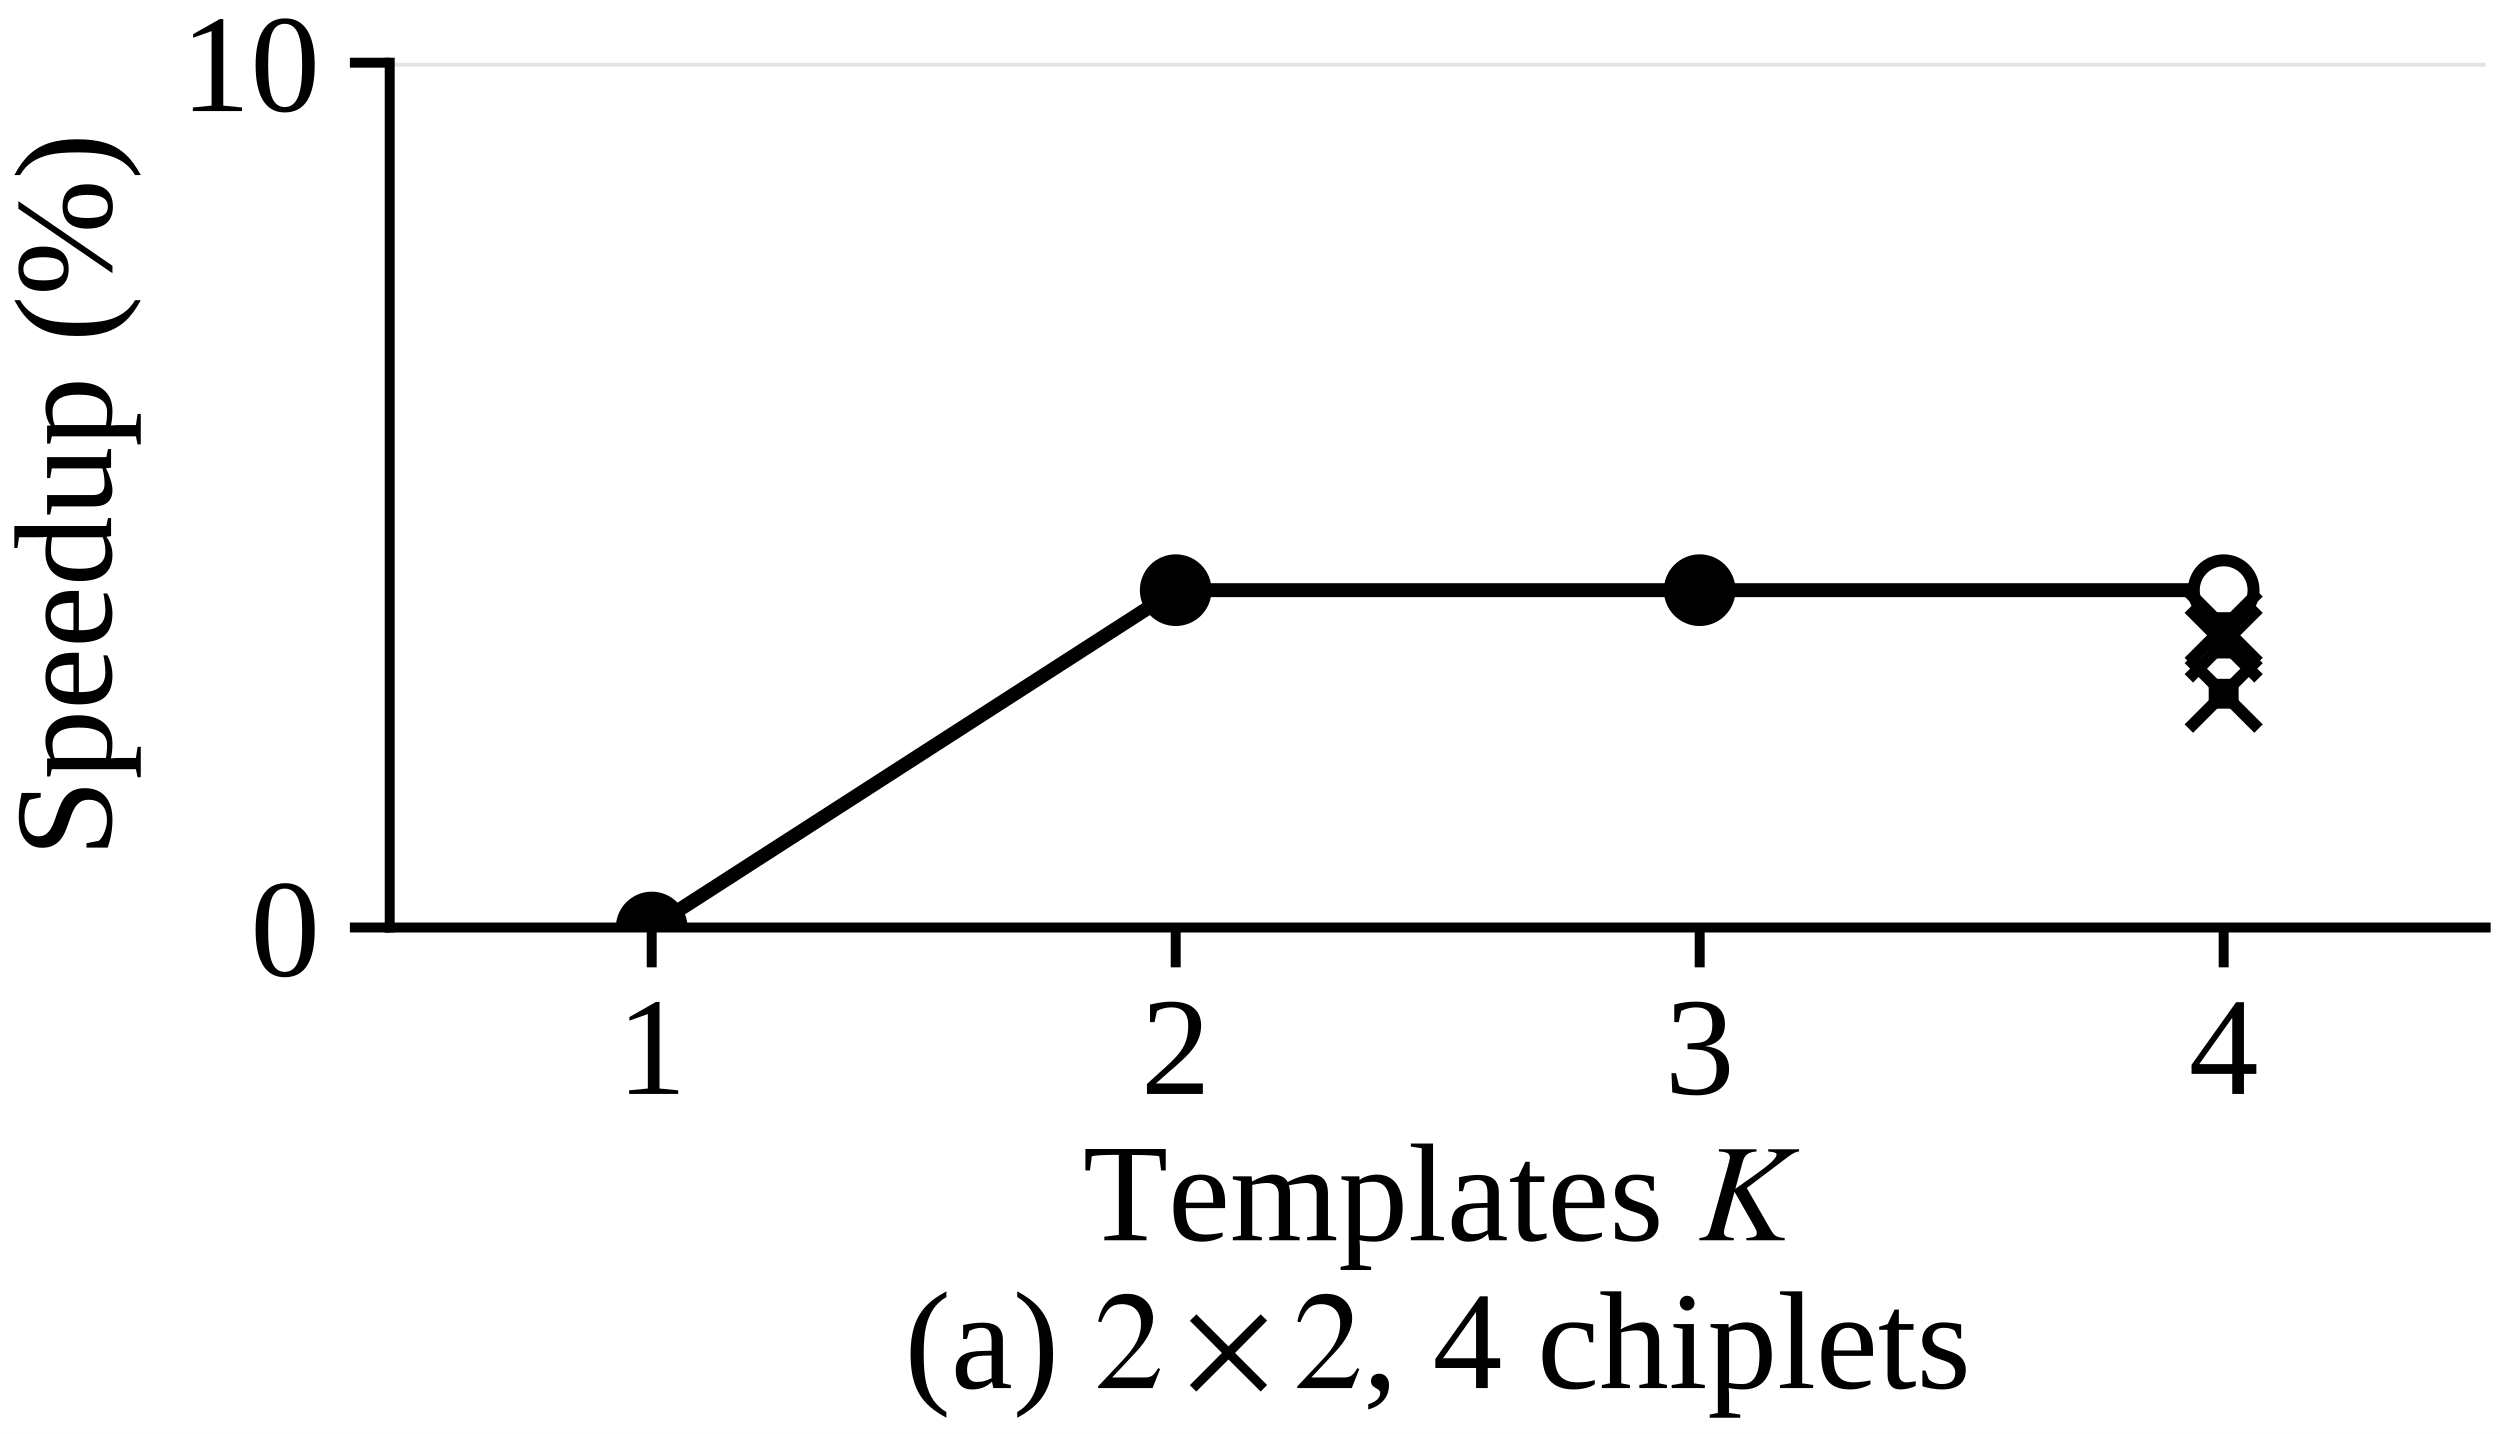
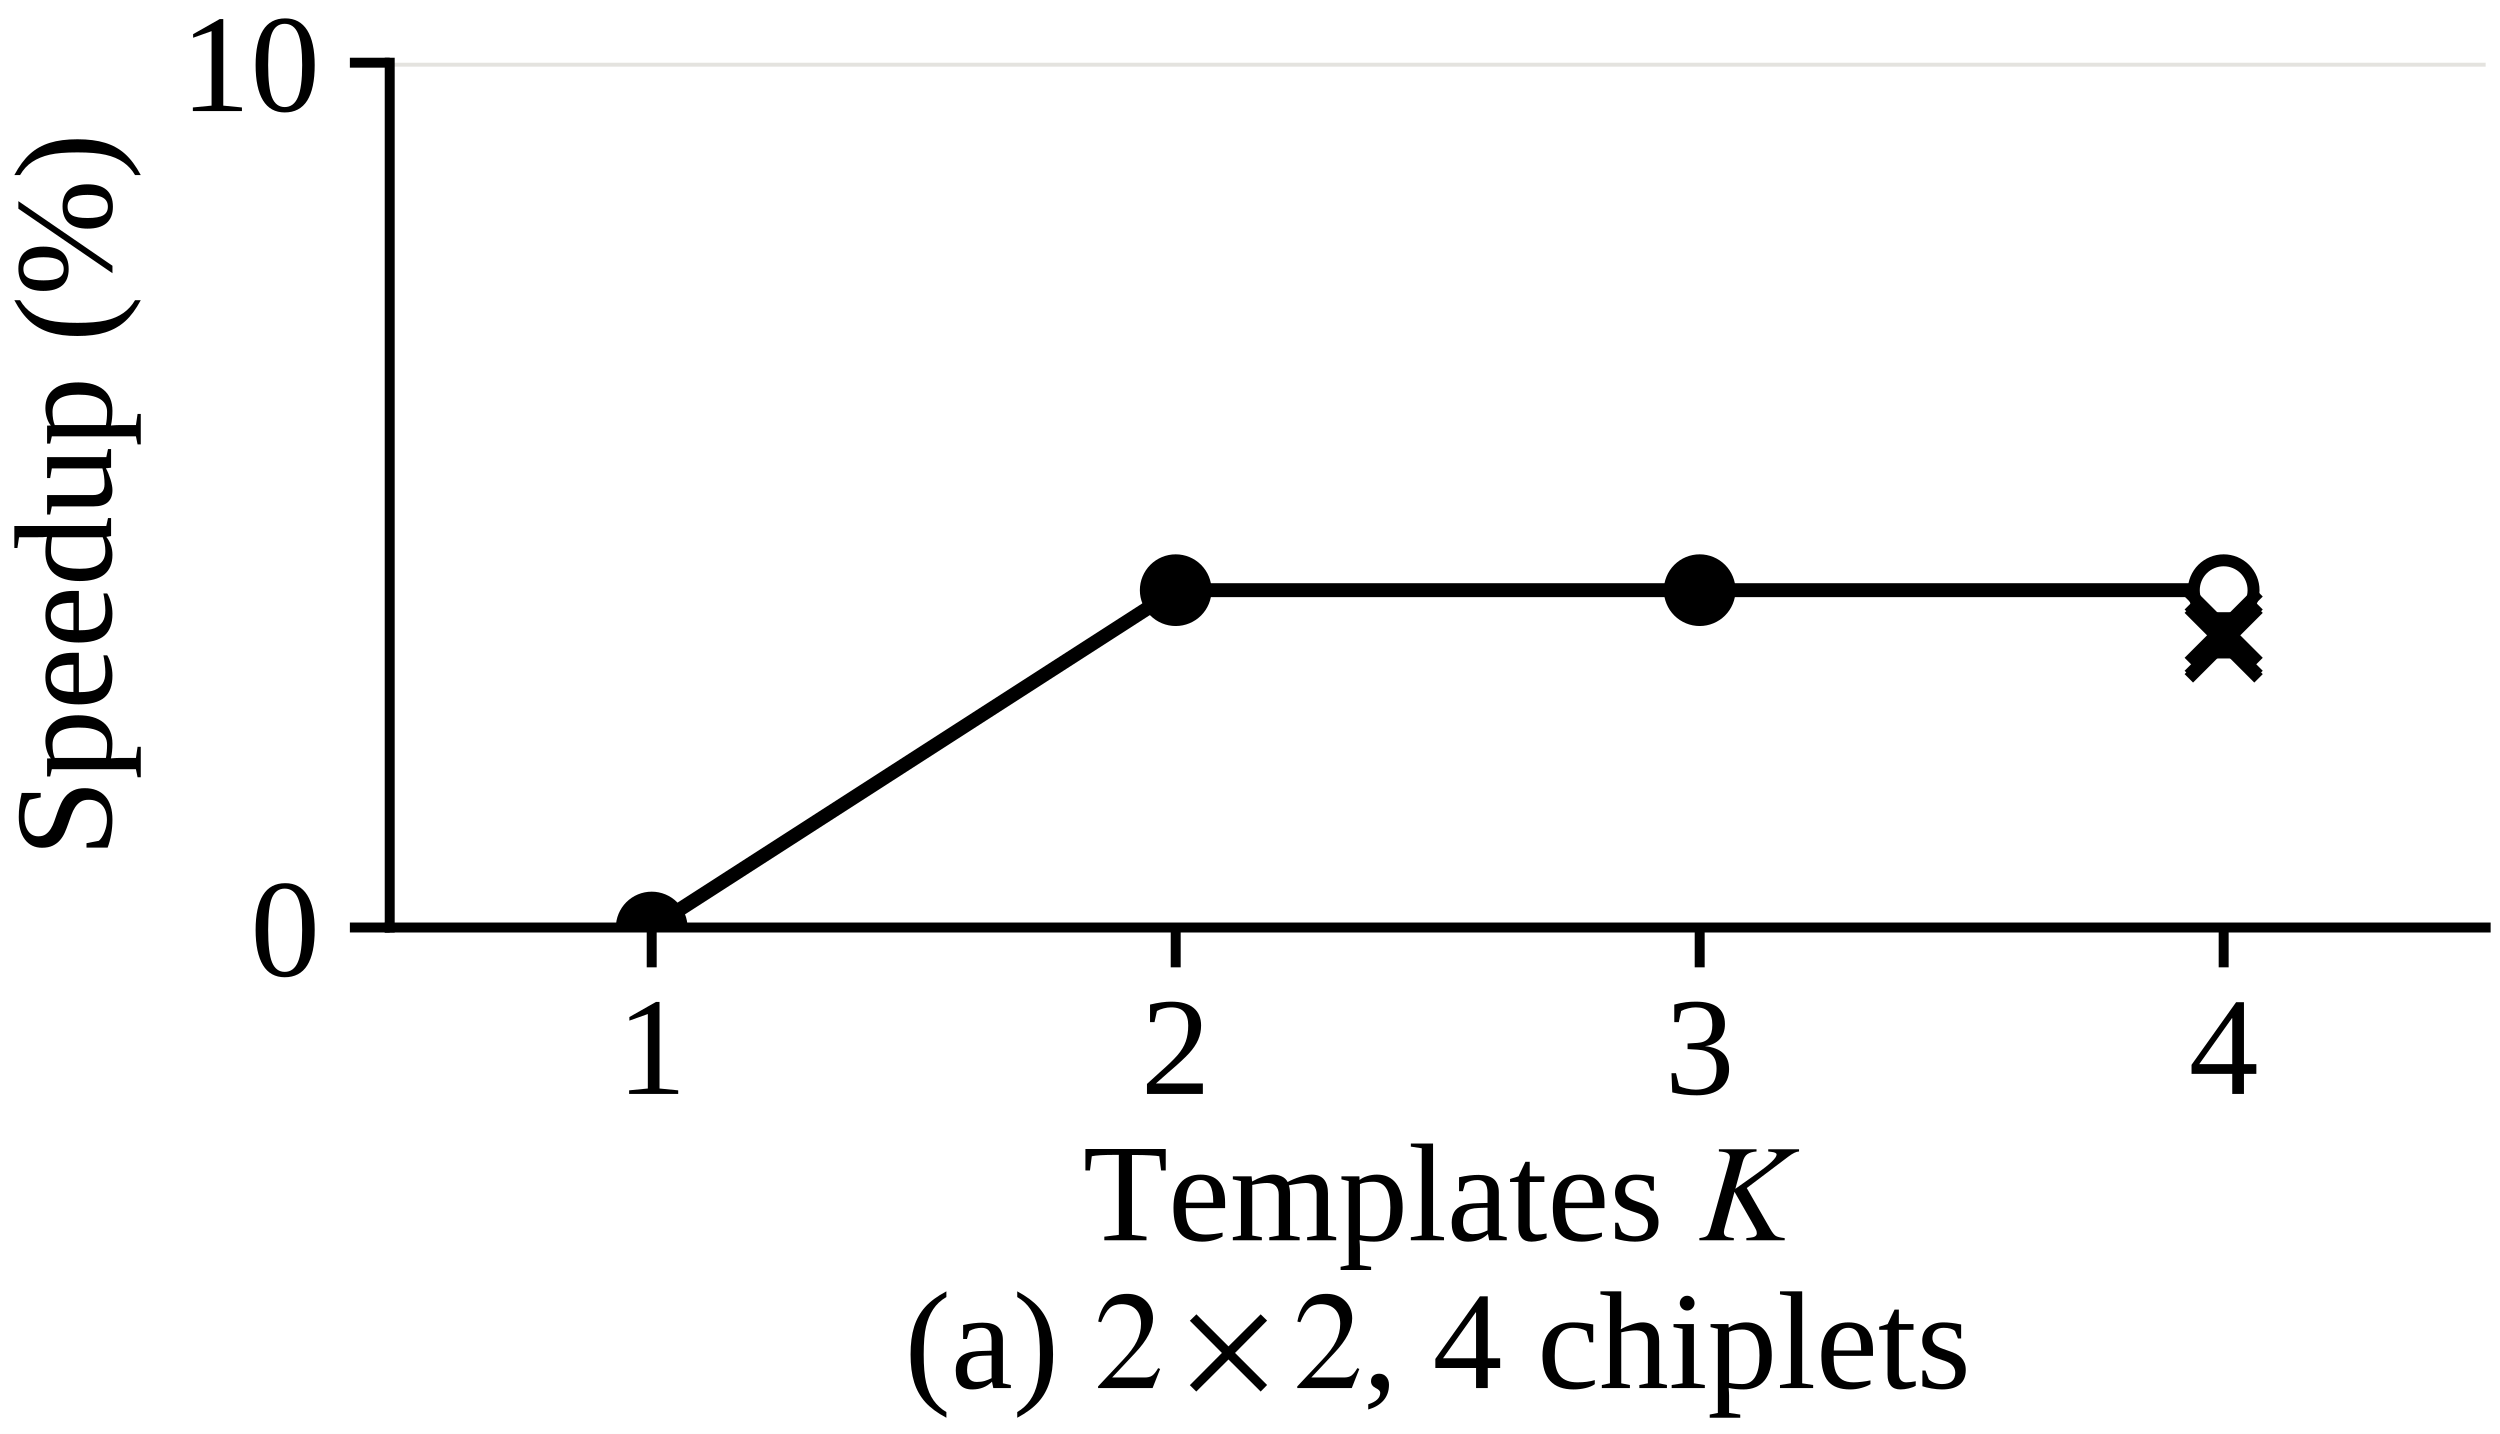
<svg xmlns="http://www.w3.org/2000/svg" xmlns:xlink="http://www.w3.org/1999/xlink" width="125.529pt" height="72pt" viewBox="0 0 125.529 72" version="1.1">
  <defs>
    <style type="text/css">*{stroke-linejoin: round; stroke-linecap: butt}</style>
  </defs>
  <g id="figure_1">
    <g id="patch_1">
      <path d="M 0 72  L 125.529 72  L 125.529 0  L 0 0  z " style="fill: #ffffff" />
    </g>
    <g id="axes_1">
      <g id="patch_2">
        <path d="M 19.568 46.572  L 124.809 46.572  L 124.809 3.149  L 19.568 3.149  z " style="fill: #ffffff" />
      </g>
      <g id="matplotlib.axis_1">
        <g id="xtick_1">
          <g id="line2d_1">
            <defs>
-               <path id="mf505050db8" d="M 0 0  L 0 2  " style="stroke: #000000; stroke-width: 0.5" />
-             </defs>
-             <g>
-               <use xlink:href="#mf505050db8" x="32.723" y="46.572" style="stroke: #000000; stroke-width: 0.5" />
+               <path id="mbf597e4380" d="M 0 0  L 0 2  " style="stroke: #000000; stroke-width: 0.5" />
+             </defs>
+             <g>
+               <use xlink:href="#mbf597e4380" x="32.723" y="46.572" style="stroke: #000000; stroke-width: 0.5" />
            </g>
          </g>
          <g id="text_1">
            <g transform="translate(30.97327 54.92922) scale(0.07 -0.07)">
              <defs>
                <path id="LiberationSerif-31" d="M 1959 250  L 2816 166  L 2816 0  L 563 0  L 563 166  L 1422 250  L 1422 3669  L 575 3366  L 575 3531  L 1797 4225  L 1959 4225  L 1959 250  z " transform="scale(0.015625)" />
              </defs>
              <use xlink:href="#LiberationSerif-31" />
            </g>
          </g>
        </g>
        <g id="xtick_2">
          <g id="line2d_2">
            <g>
-               <use xlink:href="#mf505050db8" x="59.034" y="46.572" style="stroke: #000000; stroke-width: 0.5" />
+               <use xlink:href="#mbf597e4380" x="59.034" y="46.572" style="stroke: #000000; stroke-width: 0.5" />
            </g>
          </g>
          <g id="text_2">
            <g transform="translate(57.28355 54.92922) scale(0.07 -0.07)">
              <defs>
                <path id="LiberationSerif-32" d="M 2847 0  L 281 0  L 281 459  L 863 988  Q 1422 1478 1684 1781  Q 1947 2084 2061 2406  Q 2175 2728 2175 3144  Q 2175 3550 1990 3762  Q 1806 3975 1388 3975  Q 1222 3975 1047 3929  Q 872 3884 738 3809  L 628 3297  L 422 3297  L 422 4103  Q 991 4238 1388 4238  Q 2075 4238 2420 3952  Q 2766 3666 2766 3144  Q 2766 2794 2630 2483  Q 2494 2172 2212 1864  Q 1931 1556 1281 1003  Q 1003 766 691 481  L 2847 481  L 2847 0  z " transform="scale(0.015625)" />
              </defs>
              <use xlink:href="#LiberationSerif-32" />
            </g>
          </g>
        </g>
        <g id="xtick_3">
          <g id="line2d_3">
            <g>
-               <use xlink:href="#mf505050db8" x="85.344" y="46.572" style="stroke: #000000; stroke-width: 0.5" />
+               <use xlink:href="#mbf597e4380" x="85.344" y="46.572" style="stroke: #000000; stroke-width: 0.5" />
            </g>
          </g>
          <g id="text_3">
            <g transform="translate(83.59384 54.92922) scale(0.07 -0.07)">
              <defs>
                <path id="LiberationSerif-33" d="M 2950 1141  Q 2950 575 2562 256  Q 2175 -63 1466 -63  Q 872 -63 341 72  L 306 953  L 513 953  L 653 366  Q 775 297 998 247  Q 1222 197 1416 197  Q 1906 197 2140 422  Q 2375 647 2375 1172  Q 2375 1584 2159 1798  Q 1944 2013 1491 2034  L 1044 2059  L 1044 2316  L 1491 2344  Q 1844 2363 2012 2563  Q 2181 2763 2181 3169  Q 2181 3591 1998 3783  Q 1816 3975 1416 3975  Q 1250 3975 1069 3929  Q 888 3884 750 3809  L 641 3297  L 434 3297  L 434 4103  Q 744 4184 969 4211  Q 1194 4238 1416 4238  Q 2759 4238 2759 3206  Q 2759 2772 2520 2514  Q 2281 2256 1844 2194  Q 2413 2128 2681 1867  Q 2950 1606 2950 1141  z " transform="scale(0.015625)" />
              </defs>
              <use xlink:href="#LiberationSerif-33" />
            </g>
          </g>
        </g>
        <g id="xtick_4">
          <g id="line2d_4">
            <g>
-               <use xlink:href="#mf505050db8" x="111.654" y="46.572" style="stroke: #000000; stroke-width: 0.5" />
+               <use xlink:href="#mbf597e4380" x="111.654" y="46.572" style="stroke: #000000; stroke-width: 0.5" />
            </g>
          </g>
          <g id="text_4">
            <g transform="translate(109.9041 54.92922) scale(0.07 -0.07)">
              <defs>
                <path id="LiberationSerif-34" d="M 2531 922  L 2531 0  L 1994 0  L 1994 922  L 125 922  L 125 1338  L 2172 4213  L 2531 4213  L 2531 1369  L 3100 1369  L 3100 922  L 2531 922  z M 1994 3478  L 1978 3478  L 478 1369  L 1994 1369  L 1994 3478  z " transform="scale(0.015625)" />
              </defs>
              <use xlink:href="#LiberationSerif-34" />
            </g>
          </g>
        </g>
        <g id="text_5">
          <g transform="translate(54.37369 62.32) scale(0.07 -0.07)">
            <defs>
              <path id="LiberationSerif-54" d="M 984 0  L 984 166  L 1650 250  L 1650 3922  L 1491 3922  Q 700 3922 409 3859  L 325 3206  L 116 3206  L 116 4191  L 3803 4191  L 3803 3206  L 3591 3206  L 3506 3859  Q 3413 3881 3097 3898  Q 2781 3916 2406 3916  L 2253 3916  L 2253 250  L 2919 166  L 2919 0  L 984 0  z " transform="scale(0.015625)" />
              <path id="LiberationSerif-65" d="M 813 1478  L 813 1422  Q 813 991 908 752  Q 1003 513 1201 388  Q 1400 263 1722 263  Q 1891 263 2122 291  Q 2353 319 2503 353  L 2503 178  Q 2353 81 2095 9  Q 1838 -63 1569 -63  Q 884 -63 567 306  Q 250 675 250 1491  Q 250 2259 572 2637  Q 894 3016 1491 3016  Q 2619 3016 2619 1734  L 2619 1478  L 813 1478  z M 1491 2766  Q 1166 2766 992 2503  Q 819 2241 819 1728  L 2075 1728  Q 2075 2288 1931 2527  Q 1788 2766 1491 2766  z " transform="scale(0.015625)" />
              <path id="LiberationSerif-6d" d="M 1019 2700  Q 1253 2834 1515 2925  Q 1778 3016 1978 3016  Q 2194 3016 2376 2934  Q 2559 2853 2650 2675  Q 2891 2809 3214 2912  Q 3538 3016 3750 3016  Q 4500 3016 4500 2150  L 4500 219  L 4878 141  L 4878 0  L 3544 0  L 3544 141  L 3981 219  L 3981 2094  Q 3981 2631 3481 2631  Q 3400 2631 3292 2618  Q 3184 2606 3076 2590  Q 2969 2575 2870 2554  Q 2772 2534 2706 2522  Q 2759 2353 2759 2150  L 2759 219  L 3200 141  L 3200 0  L 1806 0  L 1806 141  L 2241 219  L 2241 2094  Q 2241 2353 2108 2492  Q 1975 2631 1709 2631  Q 1434 2631 1025 2541  L 1025 219  L 1466 141  L 1466 0  L 134 0  L 134 141  L 506 219  L 506 2719  L 134 2797  L 134 2938  L 994 2938  L 1019 2700  z " transform="scale(0.015625)" />
              <path id="LiberationSerif-70" d="M 475 2719  L 141 2797  L 141 2938  L 966 2938  L 972 2766  Q 1103 2878 1323 2947  Q 1544 3016 1772 3016  Q 2334 3016 2642 2625  Q 2950 2234 2950 1503  Q 2950 756 2614 346  Q 2278 -63 1644 -63  Q 1291 -63 972 6  Q 991 -219 991 -347  L 991 -1141  L 1503 -1216  L 1503 -1363  L 103 -1363  L 103 -1216  L 475 -1141  L 475 2719  z M 2388 1503  Q 2388 2103 2192 2395  Q 1997 2688 1600 2688  Q 1234 2688 991 2584  L 991 238  Q 1269 184 1600 184  Q 2388 184 2388 1503  z " transform="scale(0.015625)" />
              <path id="LiberationSerif-6c" d="M 1147 219  L 1650 141  L 1650 0  L 128 0  L 128 141  L 628 219  L 628 4225  L 128 4300  L 128 4441  L 1147 4441  L 1147 219  z " transform="scale(0.015625)" />
              <path id="LiberationSerif-61" d="M 1453 3003  Q 1934 3003 2161 2806  Q 2388 2609 2388 2203  L 2388 219  L 2753 141  L 2753 0  L 1947 0  L 1888 294  Q 1531 -63 978 -63  Q 225 -63 225 813  Q 225 1106 339 1298  Q 453 1491 703 1592  Q 953 1694 1428 1703  L 1869 1716  L 1869 2175  Q 1869 2478 1758 2622  Q 1647 2766 1416 2766  Q 1103 2766 844 2619  L 738 2253  L 563 2253  L 563 2894  Q 1069 3003 1453 3003  z M 1869 1497  L 1459 1484  Q 1041 1469 892 1322  Q 744 1175 744 831  Q 744 281 1191 281  Q 1403 281 1558 329  Q 1713 378 1869 453  L 1869 1497  z " transform="scale(0.015625)" />
              <path id="LiberationSerif-74" d="M 1044 -63  Q 744 -63 595 115  Q 447 294 447 616  L 447 2675  L 63 2675  L 63 2816  L 453 2938  L 769 3603  L 966 3603  L 966 2938  L 1638 2938  L 1638 2675  L 966 2675  L 966 672  Q 966 469 1058 366  Q 1150 263 1300 263  Q 1481 263 1741 313  L 1741 109  Q 1631 34 1425 -14  Q 1219 -63 1044 -63  z " transform="scale(0.015625)" />
              <path id="LiberationSerif-73" d="M 2259 825  Q 2259 388 1982 162  Q 1706 -63 1166 -63  Q 947 -63 683 -17  Q 419 28 269 84  L 269 806  L 409 806  L 563 397  Q 797 184 1172 184  Q 1778 184 1778 703  Q 1778 1084 1300 1247  L 1022 1338  Q 706 1441 562 1547  Q 419 1653 341 1808  Q 263 1963 263 2181  Q 263 2569 527 2792  Q 791 3016 1241 3016  Q 1563 3016 2047 2919  L 2047 2278  L 1900 2278  L 1769 2619  Q 1603 2766 1247 2766  Q 994 2766 861 2641  Q 728 2516 728 2303  Q 728 2125 848 2003  Q 969 1881 1213 1800  Q 1672 1644 1812 1572  Q 1953 1500 2051 1395  Q 2150 1291 2204 1156  Q 2259 1022 2259 825  z " transform="scale(0.015625)" />
              <path id="LiberationSerif-20" transform="scale(0.015625)" />
              <path id="STIXGeneral-Italic-4b" d="M 4621 4179  L 4621 4077  Q 4442 4077 4128 3840  L 2221 2400  L 3296 525  Q 3443 269 3552 201  Q 3661 134 3962 102  L 3962 0  L 2202 0  L 2202 102  L 2387 122  Q 2682 147 2682 326  Q 2682 365 2672 409  Q 2662 454 2630 515  Q 2598 576 2579 611  Q 2560 646 2509 736  Q 2458 826 2445 851  L 1658 2227  L 1242 710  Q 1171 467 1171 384  Q 1171 237 1264 182  Q 1357 128 1626 102  L 1626 0  L 45 0  L 45 102  Q 320 134 403 211  Q 486 288 563 557  L 1357 3405  Q 1446 3725 1446 3802  Q 1446 3936 1337 4000  Q 1229 4064 941 4077  L 941 4179  L 2669 4179  L 2669 4077  Q 2400 4058 2253 3958  Q 2106 3859 2035 3603  L 1696 2362  L 2675 3059  Q 3590 3706 3590 3936  Q 3590 4032 3360 4058  L 3206 4077  L 3206 4179  L 4621 4179  z " transform="scale(0.015625)" />
            </defs>
            <use xlink:href="#LiberationSerif-54" transform="translate(0 0.609375)" />
            <use xlink:href="#LiberationSerif-65" transform="translate(61.08398 0.609375)" />
            <use xlink:href="#LiberationSerif-6d" transform="translate(105.4688 0.609375)" />
            <use xlink:href="#LiberationSerif-70" transform="translate(183.252 0.609375)" />
            <use xlink:href="#LiberationSerif-6c" transform="translate(233.252 0.609375)" />
            <use xlink:href="#LiberationSerif-61" transform="translate(261.0352 0.609375)" />
            <use xlink:href="#LiberationSerif-74" transform="translate(305.4199 0.609375)" />
            <use xlink:href="#LiberationSerif-65" transform="translate(333.2031 0.609375)" />
            <use xlink:href="#LiberationSerif-73" transform="translate(377.5879 0.609375)" />
            <use xlink:href="#LiberationSerif-20" transform="translate(416.5039 0.609375)" />
            <use xlink:href="#STIXGeneral-Italic-4b" transform="translate(441.5039 0.609375)" />
          </g>
          <g transform="translate(45.41369 69.74) scale(0.07 -0.07)">
            <defs>
              <path id="LiberationSerif-28" d="M 884 1544  Q 884 731 993 248  Q 1103 -234 1337 -565  Q 1572 -897 1925 -1100  L 1925 -1363  Q 1306 -1034 957 -645  Q 609 -256 445 270  Q 281 797 281 1544  Q 281 2288 443 2811  Q 606 3334 953 3721  Q 1300 4109 1925 4441  L 1925 4178  Q 1544 3959 1319 3617  Q 1094 3275 989 2819  Q 884 2363 884 1544  z " transform="scale(0.015625)" />
              <path id="LiberationSerif-29" d="M 206 -1363  L 206 -1100  Q 559 -897 793 -564  Q 1028 -231 1137 251  Q 1247 734 1247 1544  Q 1247 2363 1142 2819  Q 1038 3275 813 3617  Q 588 3959 206 4178  L 206 4441  Q 831 4106 1178 3720  Q 1525 3334 1687 2811  Q 1850 2288 1850 1544  Q 1850 800 1687 273  Q 1525 -253 1178 -640  Q 831 -1028 206 -1363  z " transform="scale(0.015625)" />
              <path id="STIXGeneral-Regular-32" d="M 3034 877  L 2688 0  L 186 0  L 186 77  L 1325 1286  Q 1773 1754 1965 2144  Q 2157 2534 2157 2950  Q 2157 3379 1920 3616  Q 1683 3853 1267 3853  Q 922 3853 720 3673  Q 518 3494 326 3021  L 192 3053  Q 301 3648 630 3987  Q 960 4326 1523 4326  Q 2054 4326 2380 4006  Q 2707 3686 2707 3200  Q 2707 2477 1888 1613  L 832 486  L 2330 486  Q 2541 486 2665 569  Q 2790 653 2944 915  L 3034 877  z " transform="scale(0.015625)" />
              <path id="STIXGeneral-Regular-d7" d="M 3821 141  L 3526 -160  L 2048 1312  L 570 -160  L 275 134  L 1747 1613  L 275 3091  L 576 3386  L 2048 1914  L 3526 3386  L 3821 3098  L 2349 1613  L 3821 141  z " transform="scale(0.015625)" />
              <path id="LiberationSerif-2c" d="M 1197 153  Q 1197 -275 948 -564  Q 700 -853 244 -984  L 244 -744  Q 794 -569 794 -219  Q 794 -156 747 -106  Q 700 -56 584 3  Q 372 113 372 313  Q 372 481 478 570  Q 584 659 750 659  Q 950 659 1073 515  Q 1197 372 1197 153  z " transform="scale(0.015625)" />
              <path id="LiberationSerif-63" d="M 2644 178  Q 2491 66 2222 1  Q 1953 -63 1672 -63  Q 244 -63 244 1491  Q 244 2225 608 2620  Q 972 3016 1650 3016  Q 2072 3016 2572 2919  L 2572 2100  L 2400 2100  L 2266 2619  Q 2006 2766 1644 2766  Q 806 2766 806 1491  Q 806 828 1061 545  Q 1316 263 1850 263  Q 2306 263 2644 366  L 2644 178  z " transform="scale(0.015625)" />
              <path id="LiberationSerif-68" d="M 1019 3169  Q 1019 2844 997 2700  Q 1222 2828 1508 2922  Q 1794 3016 1991 3016  Q 2372 3016 2565 2794  Q 2759 2572 2759 2150  L 2759 219  L 3116 141  L 3116 0  L 1850 0  L 1850 141  L 2241 219  L 2241 2113  Q 2241 2650 1722 2650  Q 1428 2650 1019 2559  L 1019 219  L 1416 141  L 1416 0  L 128 0  L 128 141  L 500 219  L 500 4225  L 63 4300  L 63 4441  L 1019 4441  L 1019 3169  z " transform="scale(0.015625)" />
              <path id="LiberationSerif-69" d="M 1184 3897  Q 1184 3759 1084 3659  Q 984 3559 844 3559  Q 706 3559 606 3659  Q 506 3759 506 3897  Q 506 4038 606 4138  Q 706 4238 844 4238  Q 984 4238 1084 4138  Q 1184 4038 1184 3897  z M 1153 219  L 1656 141  L 1656 0  L 134 0  L 134 141  L 634 219  L 634 2719  L 219 2797  L 219 2938  L 1153 2938  L 1153 219  z " transform="scale(0.015625)" />
            </defs>
            <use xlink:href="#LiberationSerif-28" transform="translate(0 0.609375)" />
            <use xlink:href="#LiberationSerif-61" transform="translate(33.30078 0.609375)" />
            <use xlink:href="#LiberationSerif-29" transform="translate(77.68555 0.609375)" />
            <use xlink:href="#LiberationSerif-20" transform="translate(110.9863 0.609375)" />
            <use xlink:href="#STIXGeneral-Regular-32" transform="translate(135.9863 0.609375)" />
            <use xlink:href="#STIXGeneral-Regular-d7" transform="translate(200.4263 0.609375)" />
            <use xlink:href="#STIXGeneral-Regular-32" transform="translate(278.8663 0.609375)" />
            <use xlink:href="#LiberationSerif-2c" transform="translate(328.8663 0.609375)" />
            <use xlink:href="#LiberationSerif-20" transform="translate(353.8663 0.609375)" />
            <use xlink:href="#LiberationSerif-34" transform="translate(378.8663 0.609375)" />
            <use xlink:href="#LiberationSerif-20" transform="translate(428.8663 0.609375)" />
            <use xlink:href="#LiberationSerif-63" transform="translate(453.8663 0.609375)" />
            <use xlink:href="#LiberationSerif-68" transform="translate(498.251 0.609375)" />
            <use xlink:href="#LiberationSerif-69" transform="translate(548.251 0.609375)" />
            <use xlink:href="#LiberationSerif-70" transform="translate(576.0342 0.609375)" />
            <use xlink:href="#LiberationSerif-6c" transform="translate(626.0342 0.609375)" />
            <use xlink:href="#LiberationSerif-65" transform="translate(653.8174 0.609375)" />
            <use xlink:href="#LiberationSerif-74" transform="translate(698.2022 0.609375)" />
            <use xlink:href="#LiberationSerif-73" transform="translate(725.9854 0.609375)" />
          </g>
        </g>
      </g>
      <g id="matplotlib.axis_2">
        <g id="ytick_1">
          <g id="line2d_5">
-             <path d="M 19.568 46.572  L 124.809 46.572  " clip-path="url(#pbd22ef72c3)" style="fill: none; stroke: #e4e3df; stroke-width: 0.4; stroke-linecap: square" />
+             <path d="M 19.568 46.572  L 124.809 46.572  " clip-path="url(#pb209e33a91)" style="fill: none; stroke: #e4e3df; stroke-width: 0.4; stroke-linecap: square" />
          </g>
          <g id="line2d_6">
            <defs>
-               <path id="m7f936a0510" d="M 0 0  L -2 0  " style="stroke: #000000; stroke-width: 0.5" />
-             </defs>
-             <g>
-               <use xlink:href="#m7f936a0510" x="19.568" y="46.572" style="stroke: #000000; stroke-width: 0.5" />
+               <path id="m52dc604243" d="M 0 0  L -2 0  " style="stroke: #000000; stroke-width: 0.5" />
+             </defs>
+             <g>
+               <use xlink:href="#m52dc604243" x="19.568" y="46.572" style="stroke: #000000; stroke-width: 0.5" />
            </g>
          </g>
          <g id="text_6">
            <g transform="translate(12.56813 49.00055) scale(0.07 -0.07)">
              <defs>
                <path id="LiberationSerif-30" d="M 2956 2113  Q 2956 -63 1581 -63  Q 919 -63 581 493  Q 244 1050 244 2113  Q 244 3153 581 3704  Q 919 4256 1606 4256  Q 2269 4256 2612 3711  Q 2956 3166 2956 2113  z M 2381 2113  Q 2381 3119 2190 3562  Q 2000 4006 1581 4006  Q 1175 4006 997 3587  Q 819 3169 819 2113  Q 819 1050 1000 617  Q 1181 184 1581 184  Q 1994 184 2187 639  Q 2381 1094 2381 2113  z " transform="scale(0.015625)" />
              </defs>
              <use xlink:href="#LiberationSerif-30" />
            </g>
          </g>
        </g>
        <g id="ytick_2">
          <g id="line2d_7">
-             <path d="M 19.568 3.149  L 124.809 3.149  " clip-path="url(#pbd22ef72c3)" style="fill: none; stroke: #e4e3df; stroke-width: 0.4; stroke-linecap: square" />
+             <path d="M 19.568 3.149  L 124.809 3.149  " clip-path="url(#pb209e33a91)" style="fill: none; stroke: #e4e3df; stroke-width: 0.4; stroke-linecap: square" />
          </g>
          <g id="line2d_8">
            <g>
-               <use xlink:href="#m7f936a0510" x="19.568" y="3.149" style="stroke: #000000; stroke-width: 0.5" />
+               <use xlink:href="#m52dc604243" x="19.568" y="3.149" style="stroke: #000000; stroke-width: 0.5" />
            </g>
          </g>
          <g id="text_7">
            <g transform="translate(9.068125 5.577344) scale(0.07 -0.07)">
              <use xlink:href="#LiberationSerif-31" />
              <use xlink:href="#LiberationSerif-30" x="50" />
            </g>
          </g>
        </g>
        <g id="text_8">
          <g transform="translate(5.577344 43.03512) rotate(-90) scale(0.07 -0.07)">
            <defs>
              <path id="LiberationSerif-53" d="M 434 1128  L 638 1128  L 747 563  Q 863 416 1145 303  Q 1428 191 1703 191  Q 2141 191 2386 414  Q 2631 638 2631 1031  Q 2631 1256 2536 1403  Q 2441 1550 2286 1651  Q 2131 1753 1934 1823  Q 1738 1894 1530 1966  Q 1322 2038 1125 2125  Q 928 2213 773 2347  Q 619 2481 523 2679  Q 428 2878 428 3169  Q 428 3669 803 3953  Q 1178 4238 1844 4238  Q 2350 4238 2944 4103  L 2944 3231  L 2741 3231  L 2631 3744  Q 2313 3975 1844 3975  Q 1425 3975 1189 3804  Q 953 3634 953 3334  Q 953 3131 1048 2997  Q 1144 2863 1298 2767  Q 1453 2672 1651 2603  Q 1850 2534 2058 2461  Q 2266 2388 2464 2295  Q 2663 2203 2817 2061  Q 2972 1919 3067 1714  Q 3163 1509 3163 1209  Q 3163 603 2791 270  Q 2419 -63 1719 -63  Q 1381 -63 1040 -3  Q 700 56 434 159  L 434 1128  z " transform="scale(0.015625)" />
              <path id="LiberationSerif-64" d="M 2259 219  Q 1906 -63 1434 -63  Q 231 -63 231 1441  Q 231 2213 572 2614  Q 913 3016 1575 3016  Q 1913 3016 2259 2944  Q 2241 3047 2241 3463  L 2241 4225  L 1747 4300  L 1747 4441  L 2759 4441  L 2759 219  L 3122 141  L 3122 0  L 2297 0  L 2259 219  z M 794 1441  Q 794 847 994 555  Q 1194 263 1606 263  Q 1959 263 2241 384  L 2241 2706  Q 1963 2759 1606 2759  Q 794 2759 794 1441  z " transform="scale(0.015625)" />
              <path id="LiberationSerif-75" d="M 978 838  Q 978 300 1478 300  Q 1866 300 2203 397  L 2203 2719  L 1759 2797  L 1759 2938  L 2719 2938  L 2719 219  L 3091 141  L 3091 0  L 2234 0  L 2209 238  Q 1988 116 1697 26  Q 1406 -63 1209 -63  Q 459 -63 459 800  L 459 2719  L 84 2797  L 84 2938  L 978 2938  L 978 838  z " transform="scale(0.015625)" />
              <path id="LiberationSerif-25" d="M 1375 -63  L 1031 -63  L 3994 4256  L 4341 4256  L 1375 -63  z M 2253 3109  Q 2253 1947 1222 1947  Q 719 1947 469 2244  Q 219 2541 219 3109  Q 219 4256 1241 4256  Q 1738 4256 1995 3968  Q 2253 3681 2253 3109  z M 1766 3109  Q 1766 3584 1636 3804  Q 1506 4025 1222 4025  Q 950 4025 826 3817  Q 703 3609 703 3109  Q 703 2597 828 2386  Q 953 2175 1222 2175  Q 1503 2175 1634 2398  Q 1766 2622 1766 3109  z M 5113 1081  Q 5113 -84 4084 -84  Q 3581 -84 3329 212  Q 3078 509 3078 1081  Q 3078 1638 3331 1933  Q 3584 2228 4103 2228  Q 4600 2228 4856 1940  Q 5113 1653 5113 1081  z M 4628 1081  Q 4628 1556 4498 1776  Q 4369 1997 4084 1997  Q 3813 1997 3689 1789  Q 3566 1581 3566 1081  Q 3566 569 3691 358  Q 3816 147 4084 147  Q 4366 147 4497 370  Q 4628 594 4628 1081  z " transform="scale(0.015625)" />
            </defs>
            <use xlink:href="#LiberationSerif-53" />
            <use xlink:href="#LiberationSerif-70" x="55.615" />
            <use xlink:href="#LiberationSerif-65" x="105.615" />
            <use xlink:href="#LiberationSerif-65" x="150" />
            <use xlink:href="#LiberationSerif-64" x="194.385" />
            <use xlink:href="#LiberationSerif-75" x="244.385" />
            <use xlink:href="#LiberationSerif-70" x="294.385" />
            <use xlink:href="#LiberationSerif-20" x="344.385" />
            <use xlink:href="#LiberationSerif-28" x="369.385" />
            <use xlink:href="#LiberationSerif-25" x="402.686" />
            <use xlink:href="#LiberationSerif-29" x="485.986" />
          </g>
        </g>
      </g>
      <g id="line2d_9">
-         <path d="M 32.723 46.572  L 59.034 29.634  L 85.344 29.634  L 111.654 29.634  " clip-path="url(#pbd22ef72c3)" style="fill: none; stroke: #000000; stroke-width: 0.7; stroke-linecap: square" />
+         <path d="M 32.723 46.572  L 59.034 29.634  L 85.344 29.634  L 111.654 29.634  " clip-path="url(#pb209e33a91)" style="fill: none; stroke: #000000; stroke-width: 0.7; stroke-linecap: square" />
      </g>
      <g id="patch_3">
        <path d="M 19.568 46.572  L 19.568 3.149  " style="fill: none; stroke: #000000; stroke-width: 0.5; stroke-linejoin: miter; stroke-linecap: square" />
      </g>
      <g id="patch_4">
        <path d="M 19.568 46.572  L 124.809 46.572  " style="fill: none; stroke: #000000; stroke-width: 0.5; stroke-linejoin: miter; stroke-linecap: square" />
      </g>
      <g id="line2d_10">
-         <path d="M 32.723 46.572  " clip-path="url(#pbd22ef72c3)" style="fill: none; stroke: #000000; stroke-width: 1.5; stroke-linecap: square" />
+         <path d="M 32.723 46.572  " clip-path="url(#pb209e33a91)" style="fill: none; stroke: #000000; stroke-width: 1.5; stroke-linecap: square" />
        <defs>
-           <path id="mafcaea9666" d="M 0 1.5  C 0.398 1.5 0.779 1.342 1.061 1.061  C 1.342 0.779 1.5 0.398 1.5 0  C 1.5 -0.398 1.342 -0.779 1.061 -1.061  C 0.779 -1.342 0.398 -1.5 0 -1.5  C -0.398 -1.5 -0.779 -1.342 -1.061 -1.061  C -1.342 -0.779 -1.5 -0.398 -1.5 0  C -1.5 0.398 -1.342 0.779 -1.061 1.061  C -0.779 1.342 -0.398 1.5 0 1.5  z " style="stroke: #000000; stroke-width: 0.6" />
+           <path id="m295fe5f733" d="M 0 1.5  C 0.398 1.5 0.779 1.342 1.061 1.061  C 1.342 0.779 1.5 0.398 1.5 0  C 1.5 -0.398 1.342 -0.779 1.061 -1.061  C 0.779 -1.342 0.398 -1.5 0 -1.5  C -0.398 -1.5 -0.779 -1.342 -1.061 -1.061  C -1.342 -0.779 -1.5 -0.398 -1.5 0  C -1.5 0.398 -1.342 0.779 -1.061 1.061  C -0.779 1.342 -0.398 1.5 0 1.5  z " style="stroke: #000000; stroke-width: 0.6" />
        </defs>
-         <g clip-path="url(#pbd22ef72c3)">
-           <use xlink:href="#mafcaea9666" x="32.723" y="46.572" style="stroke: #000000; stroke-width: 0.6" />
+         <g clip-path="url(#pb209e33a91)">
+           <use xlink:href="#m295fe5f733" x="32.723" y="46.572" style="stroke: #000000; stroke-width: 0.6" />
        </g>
      </g>
      <g id="line2d_11">
-         <path d="M 59.034 29.634  " clip-path="url(#pbd22ef72c3)" style="fill: none; stroke: #000000; stroke-width: 1.5; stroke-linecap: square" />
-         <g clip-path="url(#pbd22ef72c3)">
-           <use xlink:href="#mafcaea9666" x="59.034" y="29.634" style="stroke: #000000; stroke-width: 0.6" />
+         <path d="M 59.034 29.634  " clip-path="url(#pb209e33a91)" style="fill: none; stroke: #000000; stroke-width: 1.5; stroke-linecap: square" />
+         <g clip-path="url(#pb209e33a91)">
+           <use xlink:href="#m295fe5f733" x="59.034" y="29.634" style="stroke: #000000; stroke-width: 0.6" />
        </g>
      </g>
      <g id="line2d_12">
-         <path d="M 85.344 29.634  " clip-path="url(#pbd22ef72c3)" style="fill: none; stroke: #000000; stroke-width: 1.5; stroke-linecap: square" />
-         <g clip-path="url(#pbd22ef72c3)">
-           <use xlink:href="#mafcaea9666" x="85.344" y="29.634" style="stroke: #000000; stroke-width: 0.6" />
+         <path d="M 85.344 29.634  " clip-path="url(#pb209e33a91)" style="fill: none; stroke: #000000; stroke-width: 1.5; stroke-linecap: square" />
+         <g clip-path="url(#pb209e33a91)">
+           <use xlink:href="#m295fe5f733" x="85.344" y="29.634" style="stroke: #000000; stroke-width: 0.6" />
        </g>
      </g>
      <g id="line2d_13">
-         <path d="M 111.654 29.634  " clip-path="url(#pbd22ef72c3)" style="fill: none; stroke: #000000; stroke-width: 1.5; stroke-linecap: square" />
+         <path d="M 111.654 29.634  " clip-path="url(#pb209e33a91)" style="fill: none; stroke: #000000; stroke-width: 1.5; stroke-linecap: square" />
        <defs>
-           <path id="m589ff4c902" d="M 0 1.5  C 0.398 1.5 0.779 1.342 1.061 1.061  C 1.342 0.779 1.5 0.398 1.5 0  C 1.5 -0.398 1.342 -0.779 1.061 -1.061  C 0.779 -1.342 0.398 -1.5 0 -1.5  C -0.398 -1.5 -0.779 -1.342 -1.061 -1.061  C -1.342 -0.779 -1.5 -0.398 -1.5 0  C -1.5 0.398 -1.342 0.779 -1.061 1.061  C -0.779 1.342 -0.398 1.5 0 1.5  z " style="stroke: #000000; stroke-width: 0.6" />
+           <path id="me39717fa3e" d="M 0 1.5  C 0.398 1.5 0.779 1.342 1.061 1.061  C 1.342 0.779 1.5 0.398 1.5 0  C 1.5 -0.398 1.342 -0.779 1.061 -1.061  C 0.779 -1.342 0.398 -1.5 0 -1.5  C -0.398 -1.5 -0.779 -1.342 -1.061 -1.061  C -1.342 -0.779 -1.5 -0.398 -1.5 0  C -1.5 0.398 -1.342 0.779 -1.061 1.061  C -0.779 1.342 -0.398 1.5 0 1.5  z " style="stroke: #000000; stroke-width: 0.6" />
        </defs>
-         <g clip-path="url(#pbd22ef72c3)">
-           <use xlink:href="#m589ff4c902" x="111.654" y="29.634" style="fill: #ffffff; stroke: #000000; stroke-width: 0.6" />
+         <g clip-path="url(#pb209e33a91)">
+           <use xlink:href="#me39717fa3e" x="111.654" y="29.634" style="fill: #ffffff; stroke: #000000; stroke-width: 0.6" />
        </g>
      </g>
      <g id="line2d_14">
-         <path d="M 111.654 32.311  " clip-path="url(#pbd22ef72c3)" style="fill: none; stroke: #000000; stroke-width: 1.5; stroke-linecap: square" />
+         <path d="M 111.654 32.311  " clip-path="url(#pb209e33a91)" style="fill: none; stroke: #000000; stroke-width: 1.5; stroke-linecap: square" />
        <defs>
-           <path id="m505d1bc94a" d="M -1.75 1.75  L 1.75 -1.75  M -1.75 -1.75  L 1.75 1.75  " style="stroke: #000000; stroke-width: 0.6" />
+           <path id="mea0e4d4b09" d="M -1.75 1.75  L 1.75 -1.75  M -1.75 -1.75  L 1.75 1.75  " style="stroke: #000000; stroke-width: 0.6" />
        </defs>
-         <g clip-path="url(#pbd22ef72c3)">
-           <use xlink:href="#m505d1bc94a" x="111.654" y="32.311" style="stroke: #000000; stroke-width: 0.6" />
+         <g clip-path="url(#pb209e33a91)">
+           <use xlink:href="#mea0e4d4b09" x="111.654" y="32.311" style="stroke: #000000; stroke-width: 0.6" />
        </g>
      </g>
      <g id="line2d_15">
-         <path d="M 111.654 34.834  " clip-path="url(#pbd22ef72c3)" style="fill: none; stroke: #000000; stroke-width: 1.5; stroke-linecap: square" />
-         <g clip-path="url(#pbd22ef72c3)">
-           <use xlink:href="#m505d1bc94a" x="111.654" y="34.834" style="stroke: #000000; stroke-width: 0.6" />
+         <path d="M 111.654 32.143  " clip-path="url(#pb209e33a91)" style="fill: none; stroke: #000000; stroke-width: 1.5; stroke-linecap: square" />
+         <g clip-path="url(#pb209e33a91)">
+           <use xlink:href="#mea0e4d4b09" x="111.654" y="32.143" style="stroke: #000000; stroke-width: 0.6" />
        </g>
      </g>
      <g id="line2d_16">
-         <path d="M 111.654 31.491  " clip-path="url(#pbd22ef72c3)" style="fill: none; stroke: #000000; stroke-width: 1.5; stroke-linecap: square" />
-         <g clip-path="url(#pbd22ef72c3)">
-           <use xlink:href="#m505d1bc94a" x="111.654" y="31.491" style="stroke: #000000; stroke-width: 0.6" />
+         <path d="M 111.654 31.491  " clip-path="url(#pb209e33a91)" style="fill: none; stroke: #000000; stroke-width: 1.5; stroke-linecap: square" />
+         <g clip-path="url(#pb209e33a91)">
+           <use xlink:href="#mea0e4d4b09" x="111.654" y="31.491" style="stroke: #000000; stroke-width: 0.6" />
        </g>
      </g>
    </g>
  </g>
  <defs>
-     <clipPath id="pbd22ef72c3">
+     <clipPath id="pb209e33a91">
      <rect x="19.568" y="3.149" width="105.241" height="43.423" />
    </clipPath>
  </defs>
</svg>
